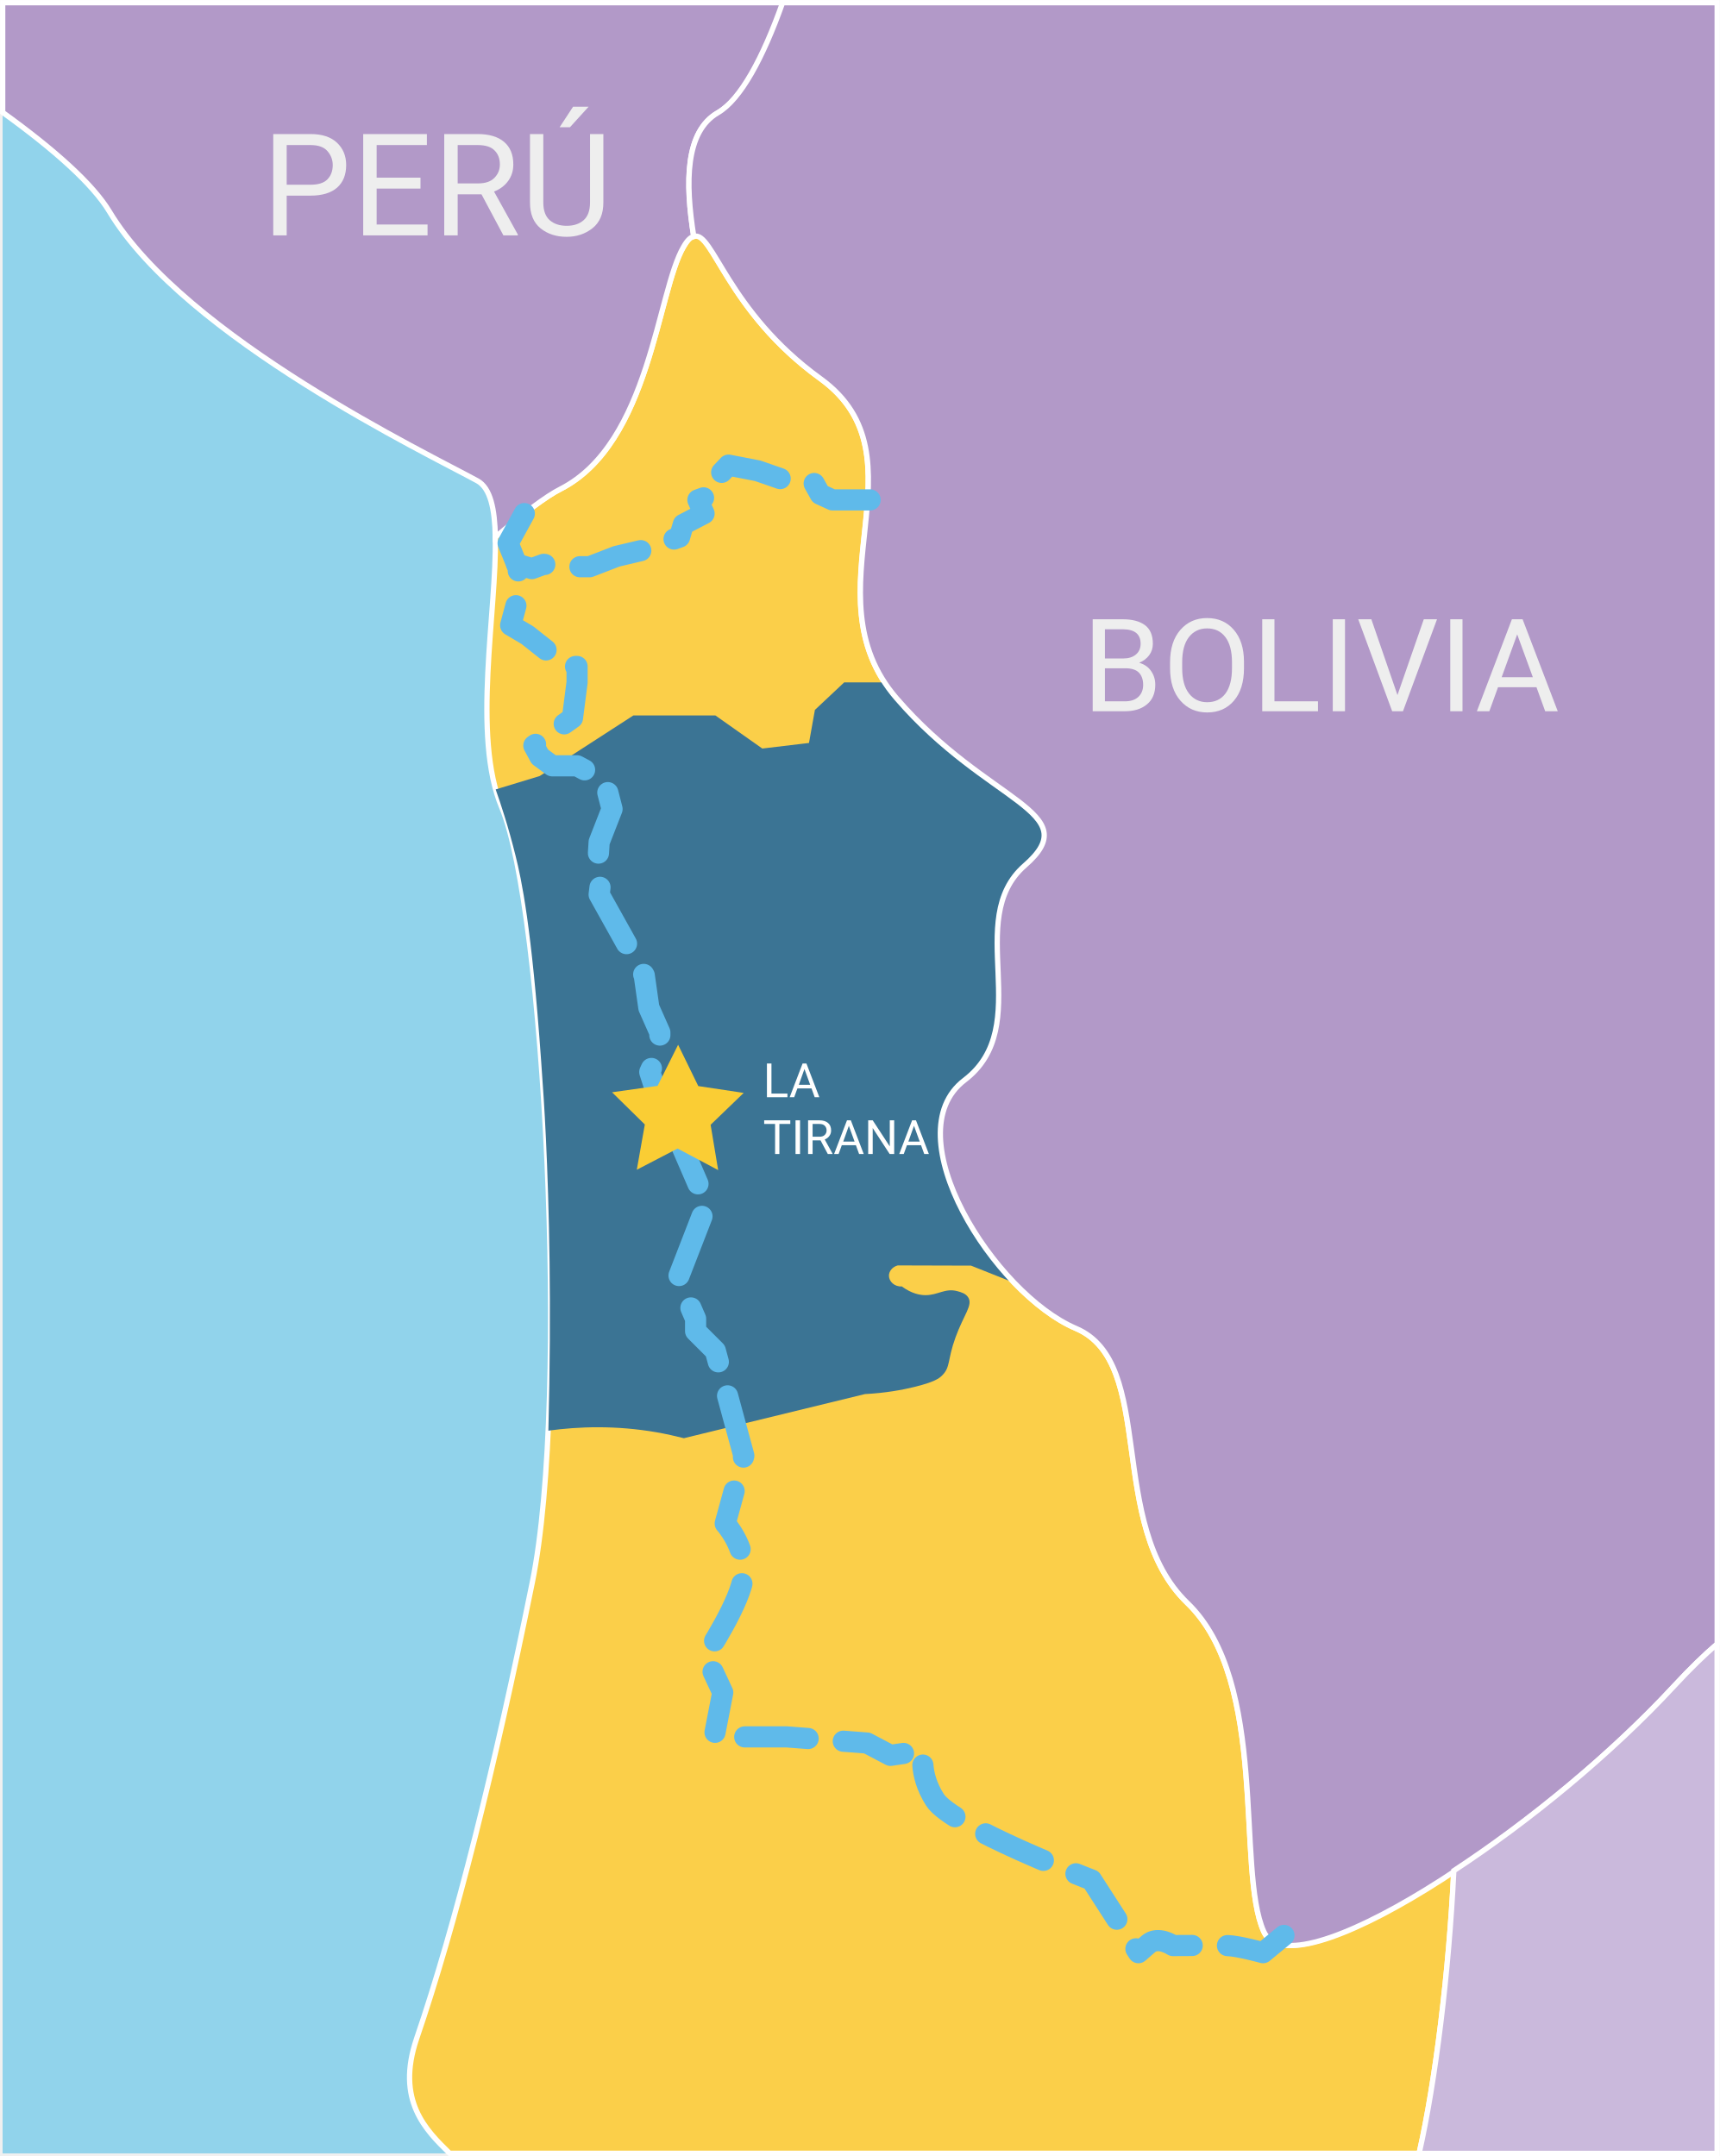
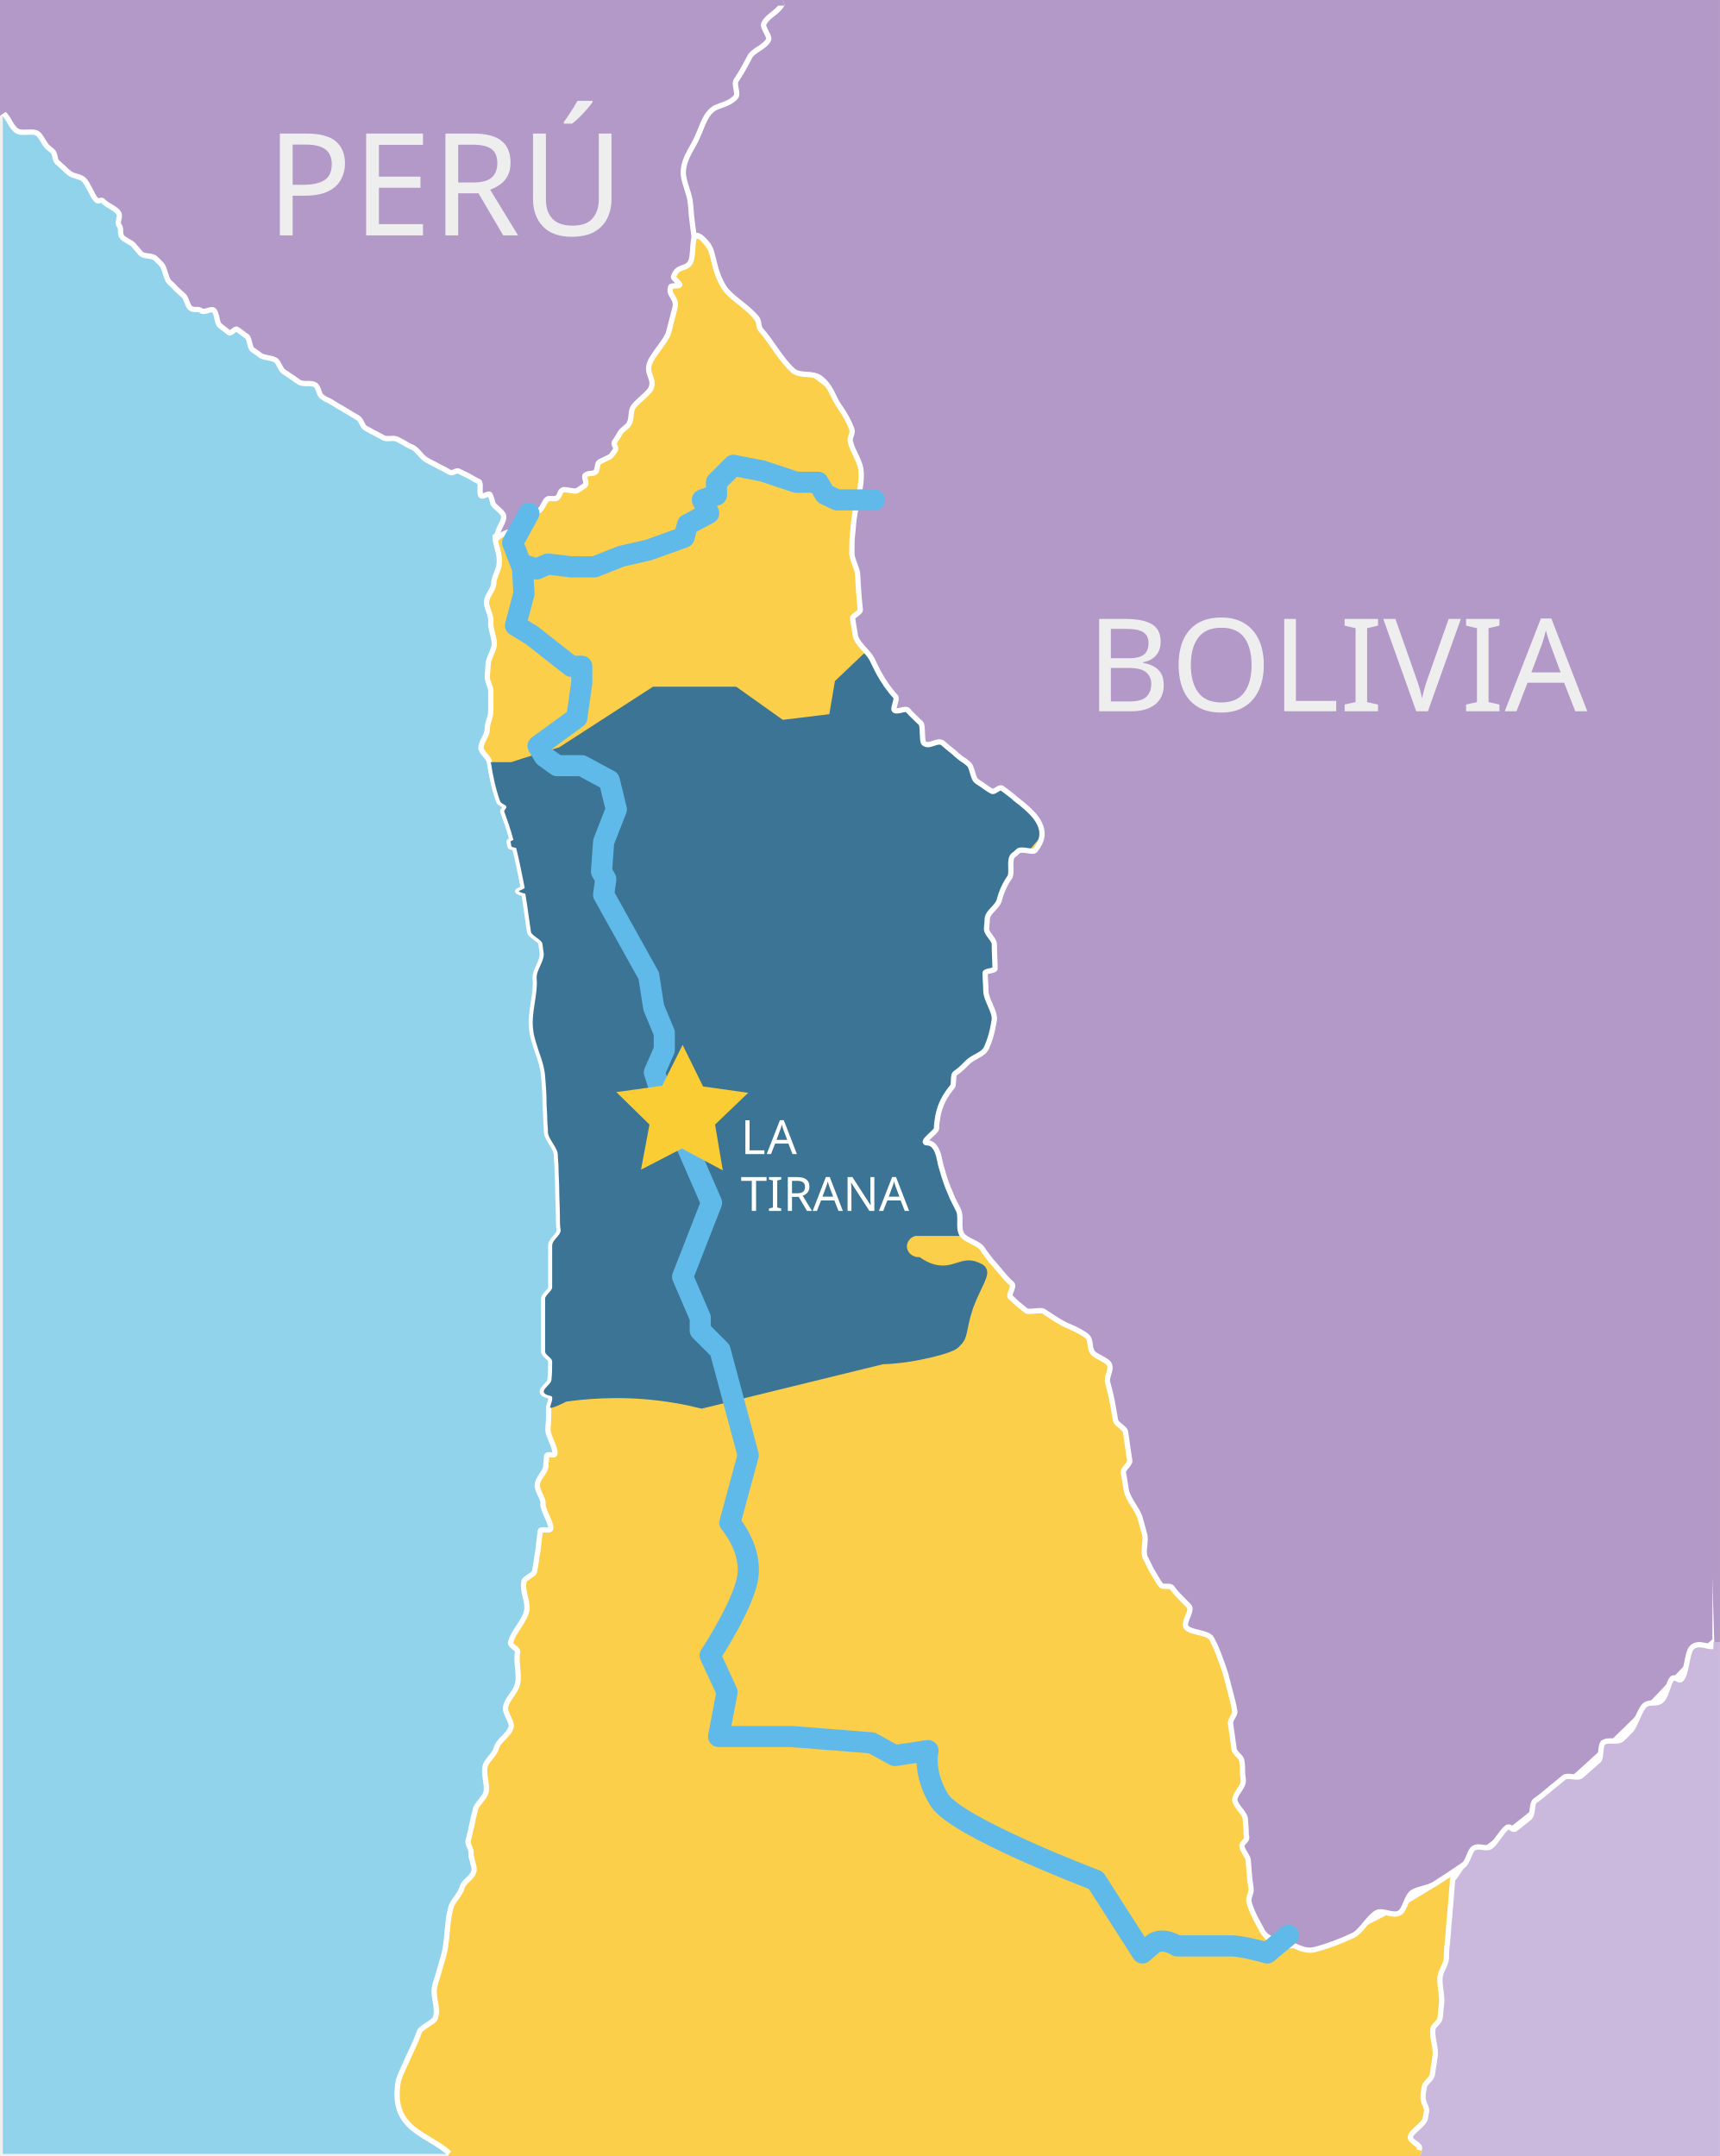
- <svg xmlns="http://www.w3.org/2000/svg" viewBox="0 0 243.89 305.83">
-   <defs>
-     <style>.cls-1{font-size:18.34px;}.cls-1,.cls-2{fill:#eee;}.cls-1,.cls-2,.cls-3{font-family:Roboto-Regular, Roboto;}.cls-4{fill:#3b7494;}.cls-5{fill:#facd34;}.cls-6{fill:#cab9dc;}.cls-6,.cls-7,.cls-8{stroke:#fff;stroke-miterlimit:10;stroke-width:.75px;}.cls-2{font-size:20.22px;}.cls-9{fill:none;stroke:#5fbaea;stroke-dasharray:0 0 0 0 0 0 9 5 9 5 9 5;stroke-linecap:round;stroke-linejoin:round;stroke-width:3px;}.cls-7{fill:#b299c8;}.cls-10{letter-spacing:0em;}.cls-8{fill:#fbcf49;}.cls-3{fill:#fffffe;font-size:6.72px;}.cls-11{fill:#91d3eb;}</style>
-   </defs>
-   <g id="Capa_2">
-     <rect class="cls-11" x=".37" y=".38" width="243.14" height="305.08" />
-     <path class="cls-8" d="M63.79,305.45H201.26c2.34-10.33,4.23-25.83,4.92-40.1-13.24,8.77-24.78,13.53-26.97,8.63-3.94-8.78,.81-35.38-10.83-46.6-11.63-11.23-4.27-34.07-15.83-38.96-11.55-4.93-25.89-27.49-15.78-35.21,10.11-7.71-.28-22.74,8.54-30.44,8.84-7.69-5.23-8.73-18.17-23.72-12.97-15,4.64-34.18-10.81-45.35-15.46-11.18-15.64-25.09-19.39-18.71-3.75,6.34-4.74,27.85-17.42,34.35-2.08,1.04-5.36,3.55-9.28,6.84,.25,10.43-3.37,28.18,.94,38.41,5.93,14.15,9.71,83.28,4.31,109.88-5.4,26.61-10.85,48.44-16.39,64.66-3.02,8.85,1.34,13.06,4.67,16.32Z" />
-     <path class="cls-4" d="M70.3,111.98c2.08-.63,4.16-1.27,6.24-1.9l13.28-8.59h11.64l6.65,4.69,6.62-.79,.84-4.69,4.15-3.9h5.72c2.38,3.25,4.73,5.62,6.57,7.28,2.1,1.89,4.67,3.83,9.71,7.63,3.64,2.74,6.83,5.09,6.39,7.11-.09,.4-.45,1.39-1.17,2.33-.49,.65-.84,.87-1.63,1.65,0,0-.97,.97-1.93,2.23-1.23,1.62-1.58,3.54-1.77,5.13-.98,8.15,1.02,16.9-2.31,20.39-.32,.33-1.06,1.12-2.53,2.69-1.35,1.43-2.03,2.17-2.49,3.07-.12,.23-.65,1.29-.85,3.03-.52,4.47,1.49,9.55,1.49,9.56,2.4,6.08,6.36,10.57,8.87,13.05-2.03-.81-4.05-1.62-6.08-2.42l-10.39-.03c-.74,.19-1.25,.81-1.25,1.46,0,.82,.8,1.59,1.82,1.52,1.41,1.03,2.56,1.23,3.34,1.24,1.81,.01,2.8-1.05,4.57-.56,.51,.14,1.15,.32,1.5,.86,.72,1.11-.61,2.44-1.79,5.69-1.19,3.28-.67,4.21-1.94,5.44-.38,.37-1.06,.9-3.94,1.6-1.68,.41-4.05,.85-6.96,1-8.56,2.09-17.12,4.17-25.68,6.26-1.21-.31-2.48-.59-3.82-.83-5.84-1.02-11.11-.83-15.4-.24,.47-18.03,.1-31.97-.35-41.51-.21-4.37-.39-6.96-.67-10.85-1.37-19.35-2.81-25.88-3.63-29.18-1.04-4.2-2.15-7.51-2.81-9.38Z" />
-     <path class="cls-7" d="M.38,.38V15.94c7.41,5.35,12.8,10.18,15.15,14.09,10.76,17.88,45.44,34.47,52.18,38.18,1.86,1.03,2.46,4.03,2.54,7.98,3.92-3.29,7.2-5.8,9.28-6.84,12.68-6.5,13.68-28,17.42-34.35,.54-.94,.98-1.34,1.43-1.46-1.23-7.68-1.21-14.88,3.42-17.55,3.62-2.12,6.9-7.91,9.67-15.61H.38Z" />
-     <path class="cls-7" d="M243.52,.38H110.99c-2.8,7.88-5.96,13.72-9.18,15.61-4.63,2.68-4.65,9.87-3.42,17.55,2.68-.9,4.7,10.57,17.96,20.17,15.45,11.17-2.16,30.35,10.81,45.35,12.94,15,27,16.03,18.17,23.72-8.81,7.7,1.58,22.73-8.54,30.44-10.11,7.71,4.23,30.27,15.78,35.21,11.56,4.89,4.19,27.73,15.83,38.96,11.64,11.22,6.88,37.82,10.83,46.6,3.94,8.78,38.11-13.11,58.24-34.87,2.27-2.45,4.27-4.39,6.06-5.92V.38Z" />
-     <path class="cls-6" d="M243.52,305.45v-72.25c-1.79,1.53-3.79,3.47-6.06,5.92-8.96,9.69-20.64,19.26-31.28,26.24-.69,14.26-2.58,29.77-4.92,40.1h42.26Z" />
+ <svg xmlns="http://www.w3.org/2000/svg" version="1.1" id="Capa_1" x="0px" y="0px" viewBox="0 0 243.9 305.8" style="enable-background:new 0 0 243.9 305.8;" xml:space="preserve">
+   <style type="text/css">
+ 	.st0{fill:#91D3EB;}
+ 	.st1{fill:#FBCF49;stroke:#FFFFFF;stroke-width:0.75;stroke-miterlimit:10;}
+ 	.st2{fill:#B299C8;stroke:#FFFFFF;stroke-width:0.75;stroke-miterlimit:10;}
+ 	.st3{fill:#3B7494;}
+ 	.st4{fill:#CAB9DC;stroke:#FFFFFF;stroke-width:0.75;stroke-miterlimit:10;}
+ 	.st5{fill:none;stroke:#5FBAEA;stroke-width:3;stroke-linecap:round;stroke-linejoin:round;}
+ 	.st6{fill:#EEEEEE;}
+ 	.st7{font-family:'Roboto-Black';}
+ 	.st8{font-size:20.22px;}
+ 	.st9{font-size:18.34px;}
+ 	.st10{fill:#FACD34;}
+ 	.st11{fill:#FFFFFE;}
+ 	.st12{font-size:6.72px;}
+ 	.st13{fill:#B299C8;}
+ 	.st14{fill:#CAB9DC;}
+ 	.st15{fill:#FBCF49;}
+ </style>
+   <rect x="0.4" y="0.4" class="st0" width="243.1" height="305.1" />
+   <path class="st1" d="M63.8,305.5h137.5c2.3-10.3,4.2-25.8,4.9-40.1c-13.2,8.8-24.8,13.5-27,8.6c-3.9-8.8,0.8-35.4-10.8-46.6  c-11.6-11.2-4.3-34.1-15.8-39c-11.6-4.9-25.9-27.5-15.8-35.2c10.1-7.7-0.3-22.7,8.5-30.4c8.8-7.7-5.2-8.7-18.2-23.7  c-13-15,4.6-34.2-10.8-45.3C100.9,42.5,100.7,28.6,96.9,35c-3.8,6.3-4.7,27.8-17.4,34.3c-2.1,1-5.4,3.6-9.3,6.8  c0,1.1,0.7,2.4,0.6,3.7c0,1-0.8,2-0.8,3.1c-0.1,0.8-0.9,1.5-1,2.4c-0.1,0.9,0.7,1.9,0.6,2.9c-0.1,1,0.5,2.1,0.5,3.2  c-0.1,1-0.9,2-0.9,3c0,0.6-0.1,1.1-0.1,1.7c0,0.5,0.5,1.4,0.5,1.9c0,0.3,0,0.7,0,1c0,0.4,0,0.9,0,1.3c0,0.2,0,0.3,0,0.5  c0,1-0.5,1.6-0.5,2.6c0,0.9-0.9,1.8-0.9,2.7c0.1,0.7,1.1,1.3,1.2,2c0.3,2,0.7,3.8,1.3,5.5c0.1,0.4,0.8,0.5,0.9,0.8  c0.1,0.2-0.4,0.6-0.3,0.7c0.4,1.1,0.9,2.5,1.3,4c0,0.1-0.5,0.2-0.4,0.3c0,0.1,0.1,0.4,0.1,0.6c0,0.2,0.6,0.2,0.7,0.3  c0.4,1.6,0.8,3.5,1.2,5.6c0,0.2-0.8,0.4-0.8,0.5c0,0.2,0.9,0.3,0.9,0.4c0.3,1.7,0.5,3.5,0.8,5.4c0.1,0.5,1.5,1.1,1.6,1.6  c0.1,0.5,0.1,0.9,0.2,1.4c0.1,1.2-1.1,2.4-1,3.6c0.2,2.3-0.8,4.8-0.5,7.2c0.1,1.1,0.5,2.1,0.8,3.1c0.4,1.1,0.8,2.3,0.9,3.5  c0.1,1.2,0.2,2.5,0.2,3.7c0,0.8,0.1,1.5,0.1,2.3c0,0.7,0.1,1.3,0.1,2c0,0.9,1.4,2.2,1.4,3.2c0,0.6,0.1,1.2,0.1,1.8  c0,1,0.1,2.1,0.1,3.1c0,1.3,0.1,2.6,0.1,4c0,0.6,0,1.2,0.1,1.8c0,0.8-1.2,1.3-1.2,2.2c0,0.4,0,0.8,0,1.1c0,0.8,0,1.5,0,2.2  c0,0.9,0,1.7,0,2.6c0,0.5-1,1.1-1,1.6c0,0.8,0,1.6,0,2.4c0,0.9,0,1.8,0,2.7c0,0.8,0,1.6,0,2.4c0,0.5,1,0.9,1,1.4  c0,0.9,0,1.7-0.1,2.6c0,0.8-2.4,1.8-0.1,2.3c0.5,0.1,0,1.1-0.1,1.6c0,0.4,0,0.9,0,1.3c0,0.7-0.1,1.4-0.1,2c0,0.6,1.1,2.6,1,3.2  c0,0.6-1.2-0.1-1.2,0.5c0,0.5-0.1,0.9-0.1,1.4c-0.1,0.9-1.2,1.7-1.2,2.6c-0.1,0.9,0.9,1.9,0.8,2.7c-0.1,0.8,1.2,2.7,1.1,3.5  c-0.1,0.5-1.5-0.1-1.5,0.4c-0.1,0.9-0.2,1.8-0.3,2.6c-0.2,1.1-0.3,2.1-0.5,3.1c-0.1,0.5-1.4,0.9-1.5,1.4c-0.3,1.4,0.6,2.8,0.4,4.1  c-0.3,1.6-2,3.1-2.3,4.6c-0.1,0.4,1.1,0.9,1,1.3c-0.3,1.3,0.3,3.2,0,4.5c-0.3,1.3-1.4,2-1.7,3.3c-0.2,0.8,0.9,2,0.8,2.8  c-0.3,1.2-1.8,1.9-2.1,3c-0.2,0.9-1.4,1.8-1.6,2.6c-0.3,1.3,0.4,2.6,0.1,3.8c-0.2,0.7-1.4,1.7-1.5,2.4c-0.4,1.5-0.6,2.9-1,4.3  c-0.2,0.6,0.5,1.2,0.4,1.9c-0.1,0.5,0.6,2,0.4,2.5c-0.3,1.1-1.4,1.3-1.7,2.4c-0.3,1-1.4,1.9-1.6,2.9c-0.6,2.3-0.4,4.6-1,6.7  c-0.4,1.4-0.8,2.8-1.2,4.1c-0.5,1.7,0.6,3.2,0,4.8c-0.2,0.5-2,1.3-2.2,1.8c-0.1,0.3-0.2,0.5-0.3,0.8c-0.4,1.1-2.5,5.3-2.7,6.2  C55.2,302.2,60.8,302.6,63.8,305.5L63.8,305.5z" />
+   <path class="st2" d="M0.4,0.4v15.6c0.8,0.6,1.1,1.9,1.9,2.5c0.8,0.6,2.4-0.1,3.1,0.5c0.5,0.4,0.9,1.5,1.4,1.9  c0.2,0.2,0.4,0.3,0.6,0.5c0.5,0.4,0.3,1.2,0.7,1.6c0.3,0.2,0.5,0.5,0.8,0.7c0.3,0.3,0.6,0.6,1,0.9c0.5,0.4,1.5,0.4,2,0.9  c0.6,0.6,1.2,2.3,1.7,2.8c0.4,0.5,0.7-0.2,1.1,0.3c0.4,0.5,1.8,1,2.1,1.6c0.4,0.6-0.3,1.2,0.1,1.8c0.4,0.5,0,1.1,0.4,1.6  c0.3,0.4,1.3,0.8,1.6,1.1c0.3,0.4,0.7,0.8,1,1.2c0.5,0.6,1.6,0.2,2.2,0.8c0.3,0.3,0.5,0.5,0.8,0.8c0.5,0.5,0.6,2.1,1.2,2.6  c0.3,0.3,0.6,0.5,0.8,0.8c0.4,0.4,0.8,0.7,1.2,1.1c0.3,0.3,0.5,1.4,0.9,1.7c0.5,0.4,1.1,0,1.6,0.4c0.3,0.3,1.4-0.4,1.7-0.1  c0.5,0.4,0.4,1.8,0.9,2.2c0.4,0.3,0.9,0.7,1.3,1c0.2,0.2,0.9-0.7,1.1-0.5c0.5,0.3,0.9,0.7,1.4,1c0.4,0.3,0.4,1.6,0.8,1.9  c0.4,0.3,0.8,0.5,1.1,0.8c0.6,0.4,1.6,0.3,2.2,0.7c0.5,0.4,0.6,1.2,1.1,1.6c0.5,0.3,1,0.7,1.5,1c0.2,0.2,0.5,0.3,0.7,0.5  c0.6,0.4,1.7,0,2.3,0.4c0.5,0.3,0.5,1.4,1,1.7c0.3,0.2,0.6,0.4,0.9,0.5c0.6,0.3,1.1,0.7,1.7,1c0.3,0.2,0.7,0.4,1,0.6  c0.5,0.3,1,0.6,1.5,0.9c0.4,0.2,0.6,1.2,1,1.4c0.3,0.2,0.6,0.3,0.9,0.5c0.6,0.3,1.1,0.6,1.7,0.9c0.6,0.3,1.3-0.1,1.9,0.2  c0.3,0.1,0.5,0.3,0.8,0.4c0.5,0.3,1,0.6,1.5,0.8c0.7,0.4,1.3,1.5,2,1.8c0.5,0.3,1,0.5,1.5,0.8c0.6,0.3,1.2,0.6,1.7,0.9  c0.4,0.2,0.8-0.3,1.2-0.2c0.2,0.1,0.4,0.2,0.6,0.3c0.7,0.3,1.2,0.6,1.7,0.9c0.2,0.1,0.4,0.2,0.6,0.3c0.4,0.2,0,1.6,0.3,2  c0.2,0.3,1.2-0.5,1.3-0.1c0.2,0.4,0.3,0.8,0.4,1.2c0.1,0.4,1.4,1.2,1.5,1.7c0.2,1-1,1.9-0.9,3.2c1.1-0.9,2-0.8,3-1.5  c0.4-0.3,0.9-1.6,1.3-1.9c0.4-0.3,1.3-0.2,1.7-0.5c0.5-0.4,0.7-1.3,1.1-1.6c0.2-0.2,1.1,0,1.3-0.1c0.6-0.4,0.4-1,0.9-1.2  c0.3-0.2,1.7,0.3,2,0.1c0.2-0.1,0.3-0.2,0.5-0.3c0.2-0.2,0.5-0.3,0.7-0.5c0.3-0.3-0.3-1.2,0-1.4c0.5-0.4,1.1-0.1,1.5-0.5  c0.2-0.2,0.2-1.1,0.4-1.3c0.2-0.2,1.5-0.7,1.7-0.9c0.2-0.2,0.4-0.5,0.6-0.8c0.4-0.5-0.4-0.8,0-1.3c0.3-0.4,0.5-0.8,0.8-1.3  c0.3-0.4,1-0.8,1.2-1.2c0.4-0.7,0.2-1.5,0.5-2.2c0.3-0.7,2.3-2.1,2.6-2.8c0.6-1.4-0.7-2-0.2-3.5c0.3-1.1,2.4-3.3,2.7-4.4  c0.3-1.2,0.6-2.3,0.9-3.5c0.4-1.5-1-1.7-0.6-3c0.1-0.3,1.2,0,1.3-0.3c0-0.2-0.9-0.9-0.9-1.1c0.5-1.7,1.8-1,2.4-2.1  c0.5-0.9,0.2-3.5,0.7-3.6c-1.2-7.7-1.2-14.9,3.4-17.5c3.6-2.1,6.9-7.9,9.7-15.6C111.5,0.4,0.4,0.4,0.4,0.4z" />
+   <path class="st3" d="M144.5,107.6c-5-3.8-7.6-5.7-9.7-7.6c-1.8-1.7-4.2-4-6.6-7.3h-5.7l-4.1,3.9l-0.8,4.7l-6.6,0.8l-6.6-4.7H92.6  L79.3,106c-2.1,0.6-4.7,1.4-6.8,2.1l0,0l-2.9,0c0.3,2,0.7,3.8,1.3,5.5c0.1,0.4,0.8,0.5,0.9,0.8c0.1,0.2-0.4,0.6-0.3,0.7  c0.4,1.1,0.9,2.5,1.3,4c0,0.1-0.5,0.2-0.4,0.3c0,0.1,0.1,0.4,0.1,0.6c0,0.2,0.6,0.2,0.7,0.3c0.4,1.6,0.8,3.5,1.2,5.6  c0,0.2-0.8,0.4-0.8,0.5c0,0.2,0.9,0.3,0.9,0.4c0.3,1.7,0.5,3.5,0.8,5.4c0.1,0.5,1.5,1.1,1.6,1.6c0.1,0.5,0.1,0.9,0.2,1.4  c0.1,1.2-1.1,2.4-1,3.6c0.2,2.3-0.8,4.8-0.5,7.2c0.1,1.1,0.5,2.1,0.8,3.1c0.4,1.1,0.8,2.3,0.9,3.5c0.1,1.2,0.2,2.5,0.2,3.7  c0,0.8,0.1,1.5,0.1,2.3c0,0.7,0.1,1.3,0.1,2c0,0.9,1.4,2.2,1.4,3.2c0,0.6,0.1,1.2,0.1,1.8c0,1,0.1,2.1,0.1,3.1c0,1.3,0.1,2.6,0.1,4  c0,0.6,0,1.2,0.1,1.8c0,0.8-1.2,1.3-1.2,2.2c0,0.4,0,0.8,0,1.1c0,0.8,0,1.5,0,2.2c0,0.9,0,1.7,0,2.6c0,0.5-1,1.1-1,1.6  c0,0.8,0,1.6,0,2.4c0,0.9,0,1.8,0,2.7c0,0.8,0,1.6,0,2.4c0,0.5,1,0.9,1,1.4c0,0.9,0,1.7-0.1,2.6c0,0.8-2.4,1.8-0.1,2.3  c0.5,0.1,0,1.1-0.1,1.6c0,0.4,2.3-0.8,2.3-0.8l0,0c4.3-0.6,9.6-0.8,15.4,0.2c1.3,0.2,2.6,0.5,3.8,0.8c8.6-2.1,17.1-4.2,25.7-6.3  c2.9-0.1,5.3-0.6,7-1c2.9-0.7,3.6-1.2,3.9-1.6c1.3-1.2,0.8-2.2,1.9-5.4c1.2-3.2,2.5-4.6,1.8-5.7c-0.3-0.5-1-0.7-1.5-0.9  c-1.8-0.5-2.8,0.6-4.6,0.6c-0.8,0-1.9-0.2-3.3-1.2c-1,0.1-1.8-0.7-1.8-1.5c0-0.7,0.5-1.3,1.2-1.5l10.4,0c2,0.8,4,1.6,6.1,2.4  c-2.5-2.5-6.5-7-8.9-13.1c0,0-2-5.1-1.5-9.6c0.2-1.7,0.7-2.8,0.9-3c0.5-0.9,1.1-1.6,2.5-3.1c1.5-1.6,2.2-2.4,2.5-2.7  c3.3-3.5,1.3-12.2,2.3-20.4c0.2-1.6,0.5-3.5,1.8-5.1c1-1.3,1.9-2.2,1.9-2.2c0.8-0.8,1.1-1,1.6-1.7c0.7-0.9,1.1-1.9,1.2-2.3  C151.3,112.7,148.1,110.3,144.5,107.6z" />
+   <path class="st2" d="M243.5,0.4H111c-0.5,1.3-2.2,1.8-2.7,3c-0.2,0.5,0.9,1.8,0.7,2.2c-0.5,1.1-2.2,1.5-2.7,2.5  c-0.6,1.2-1.3,2.4-1.9,3.3c-0.4,0.6,0.4,1.9-0.1,2.4c-0.8,0.9-2.1,1.1-2.9,1.5c-1.4,0.8-1.8,2.6-2.5,4.1c-0.6,1.5-1.9,2.9-2,4.9  c-0.1,1.3,0.9,3.1,1,4.5c0.1,0.7,0.1,1.5,0.2,2.2c0.1,0.8,0.2,1.6,0.3,2.4c0.6-0.2,1.2,0.3,2,1.3c0.9,1.2,0.7,3.6,2.3,6.1  c0.9,1.4,3.3,2.7,4.6,4.3c0.4,0.5,0.2,1.2,0.6,1.7c1.4,1.5,2.8,4.2,4.6,5.8c1,0.8,2.7,0.2,3.8,1c1.6,1.2,1.8,2.7,2.7,4  c0.8,1.1,1.4,2.2,1.8,3.3c0.2,0.6-0.4,1.2-0.2,1.8c0.3,1.3,1.4,2.7,1.5,4.1c0.2,2.3-0.7,4.4-1,6.9c-0.1,0.7-0.1,1.3-0.2,2  c-0.1,0.9-0.1,1.8-0.1,2.8c0,0.8,0.7,2,0.8,2.8c0.1,1.7,0.2,3.5,0.4,5.2c0,0.4-1.2,0.9-1.1,1.2c0.1,0.8,0.3,1.7,0.4,2.5  c0.3,1.2,1.9,2.3,2.4,3.4c0.4,0.8,0.8,1.7,1.3,2.5c0.2,0.4,0.5,0.7,0.7,1.1c0.4,0.5,0.8,1.1,1.3,1.6c0.3,0.3-0.4,1.6-0.2,1.9  c0.3,0.4,1.6-0.3,1.9,0c0.6,0.7,1.3,1.3,1.9,1.9c0.3,0.3,0.1,2.5,0.4,2.8c0.8,0.7,1.9-0.6,2.7,0c0.2,0.2,0.5,0.4,0.7,0.6  c0.5,0.4,0.9,0.7,1.3,1.1c0.4,0.3,0.7,0.6,1.1,0.8c0.2,0.2,0.4,0.3,0.6,0.5c0.4,0.3,0.6,2,1,2.3c0.2,0.2,0.4,0.3,0.7,0.5  c0.3,0.2,0.7,0.5,1,0.7c0.2,0.1,0.3,0.2,0.5,0.3c0.4,0.3,1.1-0.7,1.5-0.4c0.3,0.2,0.5,0.4,0.8,0.6c0.4,0.3,0.8,0.6,1.1,0.9  c1.7,1.3,2.9,2.4,3.4,3.5c0.6,1.2,0.5,2.4-0.6,3.8c-0.3,0.4-1.9-0.3-2.4,0.1c-0.2,0.2-0.4,0.4-0.7,0.6c-0.7,0.6-0.1,2.4-0.5,3.1  c-0.7,1-1.2,2.1-1.5,3.3c-0.3,1-1.6,1.6-1.7,2.6c0,0.5-0.1,1-0.1,1.5c0,0.6,1.1,1.5,1.1,2.1c0,1.1,0.1,2.3,0.1,3.5  c0,0.3-1.4,0.3-1.4,0.6c0,0.8,0.1,1.7,0.1,2.5c0,1.3,1.3,2.9,1.2,4.1c0,0.2-0.1,0.4-0.1,0.6c-0.2,1.2-0.5,2.3-1,3.4  c-0.5,1.1-1.9,1.2-2.8,2.2c-0.5,0.5-1,1-1.6,1.4c-0.5,0.3-0.1,1.6-0.5,2c-1,1.2-1.7,2.5-2,4.1c-0.1,0.6-0.2,1.2-0.2,1.8  c0,0.4-2.4,2-1.3,2c1,0,1.5,1.2,1.7,2.2c0.1,0.5,0.2,1,0.4,1.6c0.3,1.1,0.7,2.3,1.2,3.4c0.3,0.8,0.7,1.5,1.1,2.3  c0.5,1-0.1,2.5,0.5,3.5c0.5,0.8,2.3,1.2,2.8,1.9c0.2,0.2,0.3,0.5,0.5,0.7c0.4,0.5,0.7,1,1.1,1.4c0.4,0.5,0.8,0.9,1.1,1.3  c0.5,0.6,1,1.2,1.6,1.7c0.4,0.4-0.6,1.6-0.2,1.9c0.4,0.3,0.7,0.7,1.1,1c0.4,0.3,0.7,0.6,1.1,0.9c0.4,0.3,2.1-0.2,2.5,0.1  c0.9,0.6,1.8,1.2,2.7,1.7c0.4,0.2,0.8,0.4,1.3,0.6c0.7,0.3,1.4,0.7,2,1.1c0.9,0.7,0.3,1.6,1,2.5c0.4,0.5,2,1,2.3,1.6  c0.4,0.9-0.5,1.7-0.2,2.7c0.3,1.1,0.6,2.3,0.8,3.6c0.1,0.6,0.2,1.2,0.3,1.7c0.1,0.5,1.4,1.1,1.4,1.6c0.2,1.1,0.3,2.2,0.5,3.4  c0,0.2,0.1,0.4,0.1,0.7c0.1,0.4-1,1.2-0.9,1.6c0.1,0.8,0.3,1.7,0.4,2.5c0.3,1.5,1.6,2.7,2,4.1c0.2,0.7,0.4,1.5,0.6,2.2  c0.3,0.9-0.3,2.4,0.1,3.3c0.1,0.2,0.2,0.4,0.3,0.6c0.3,0.6,0.5,1.1,0.9,1.7c0.3,0.5,0.6,1.1,1,1.6c0.2,0.4,1.4,0,1.6,0.4  c0.5,0.7,1.1,1.3,1.7,1.9c0.2,0.2,0.5,0.5,0.7,0.7c0.6,0.6-0.9,2.3-0.4,3c0.6,0.8,3.1,0.7,3.6,1.6c0.5,0.9,0.9,1.9,1.3,3  c0.3,0.9,0.7,1.8,0.9,2.8c0.3,1.1,0.6,2.3,0.9,3.5c0.1,0.3,0.1,0.7,0.2,1c0.1,0.5-0.7,1.2-0.6,1.8c0.1,0.5,0.1,0.9,0.2,1.4  c0.1,0.7,0.2,1.5,0.3,2.2c0.1,0.6,1.1,1.1,1.1,1.7c0.1,0.6,0.1,1.1,0.1,1.7c0,0.3,0.1,0.7,0.1,1c0.1,0.9-1.2,1.9-1.2,2.8  c0.1,0.9,1.4,1.8,1.5,2.7c0,0.5,0.1,1.1,0.1,1.6c0,0.4,0,0.7,0.1,1c0,0.5-0.7,0.8-0.7,1.2c0,0.6,0.8,1.4,0.9,2  c0.1,1.4,0.2,2.8,0.4,4c0.1,0.8-0.4,1.2-0.3,1.9c0.3,1.3,1.2,2.9,1.7,3.8c0.2,0.5,0.6,1,1.1,1.3c0.6,0.4,1.3,0.6,2.2,0.7  c1.2,0.1,2.7,1.5,4.4,1c1.6-0.4,3.5-1.1,5.4-2c1.1-0.5,2.2-2.6,3.3-3.2c0.9-0.5,2.3,0.6,3.3,0c0.7-0.4,1-2.4,1.8-2.9  c0.8-0.5,2.1-0.6,3-1.1c11.3-7.1,24-18.1,33.8-28.7c2.3-2.4,4.3-4.4,6.1-5.9L243.5,0.4L243.5,0.4z" />
+   <path class="st4" d="M243.5,305.5v-72.2c-0.9,0.8-2.5-0.7-3.6,0.4c-0.7,0.7-0.7,3.7-1.5,4.5c-0.3,0.3-0.9-0.5-1.3-0.1  c-0.5,0.6-0.8,2.4-1.4,3c-0.7,0.8-1.7,0.1-2.5,0.8c-0.8,0.8-1.3,3-2.1,3.7c-0.3,0.3-0.7,0.7-1,1c-0.7,0.7-2.1,0-2.8,0.6  c-0.4,0.4-0.2,2.2-0.6,2.5c-0.8,0.7-1.7,1.5-2.5,2.2c-0.5,0.4-2-0.2-2.4,0.2c-0.7,0.6-1.5,1.2-2.3,1.9c-0.6,0.5-1.2,1-1.8,1.4  c-0.6,0.5-0.2,2-0.9,2.5c-0.6,0.5-1.3,1-1.9,1.5c-0.5,0.3-0.7-0.5-1.2-0.2c-0.7,0.5-1.6,2.2-2.3,2.7c-0.7,0.5-1.7-0.3-2.5,0.3  c-0.5,0.4-0.8,2-1.4,2.4c-0.5,0.3-1,1.6-1.5,1.9c-0.1,1.5-0.2,2.2-0.3,3.7c-0.1,0.8-0.1,1.6-0.2,2.3c-0.1,0.8-0.1,1.7-0.2,2.5  c-0.1,0.9-0.2,1.8-0.2,2.8c-0.1,1-0.8,1.7-0.9,2.7c-0.1,1.2,0.4,2.7,0.2,3.9c-0.1,0.6-0.1,1.3-0.2,1.9c-0.1,0.5-0.9,1-1,1.4  c-0.2,1.4,0.5,2.7,0.3,4c-0.1,0.4-0.1,0.9-0.2,1.3c-0.1,0.5-0.1,0.9-0.2,1.3c-0.1,0.6-1,1.1-1.1,1.6c-0.1,0.5-0.2,1-0.2,1.5  c-0.1,0.7,0.6,1.5,0.5,2.1c-0.1,0.3-0.1,0.6-0.2,1c-0.2,0.9-2,1.8-2.1,2.6c-0.1,0.6,1.4,1.1,1.3,1.6c-0.1,0.3-0.1,0.5-0.2,0.8  L243.5,305.5L243.5,305.5z" />
+   <g id="Capa_4">
+     <path class="st5" d="M182.7,274.5l-3,2.5c0,0-3.5-1-5.1-1s-7.7,0-7.7,0s-2.1-1.4-3.5-0.2l-1.4,1.2l-6.6-10.3   c0,0-19.8-7.5-22.2-11.4s-1.6-7-1.6-7l-4.7,0.7l-3.3-1.8l-11.4-0.9h-10.3l1.2-6.3l-2.4-5.2c0,0,5.1-7.7,5.4-11.6s-2.6-7.2-2.6-7.2   l2.6-9.6l-4-14.9l-2.8-2.8v-1.8l-2.5-5.8l4.1-10.5l-5.1-11.7" />
+     <polyline class="st5" points="75,72.8 72.7,77 74.1,80.6 74.3,84.2 73.1,88.7 75.4,90.1 81,94.5 82.5,94.5 82.5,96.8 81.8,101.8    76.3,105.8 77.2,107.3 79,108.6 82.5,108.6 86.4,110.7 87.4,114.8 85.6,119.4 85.3,123.6 85.9,124.7 85.6,126.9 92,138.4    92.7,142.9 94.2,146.5 94.2,148.9 92.8,152.1 94.2,156.5  " />
+     <polyline class="st5" points="124,70.9 118.7,70.9 117,70.1 116,68.4 112.9,68.4 108.1,66.8 104,66 101.6,68.4 101.6,70.2    99.6,70.9 100.5,72.8 97.5,74.4 97,76.2 92,78 88.1,78.9 84.3,80.4 81,80.4 77.7,80 76.1,80.7 73.9,80  " />
  </g>
-   <g id="Capa_6">
-     <g id="Capa_4">
-       <path class="cls-9" d="M182.09,274.54l-2.97,2.45s-3.5-.97-5.07-1.01-7.7,0-7.7,0c0,0-2.1-1.44-3.5-.21l-1.4,1.22-6.65-10.32s-19.76-7.52-22.21-11.37-1.58-7-1.58-7l-4.72,.7-3.32-1.75-11.37-.87h-10.32l1.22-6.3-2.45-5.25s5.11-7.7,5.44-11.55-2.64-7.17-2.64-7.17l2.64-9.62-4.04-14.87-2.8-2.8v-1.75l-2.49-5.77,4.07-10.5-5.07-11.72" />
-       <polyline class="cls-9" points="74.36 72.85 72.06 77.05 73.49 80.58 73.62 84.23 72.42 88.69 74.8 90.1 80.41 94.54 81.84 94.54 81.84 96.79 81.19 101.84 75.71 105.76 76.56 107.33 78.32 108.63 81.84 108.63 85.76 110.73 86.8 114.76 84.97 119.45 84.71 123.63 85.24 124.67 84.97 126.89 91.37 138.37 92.02 142.94 93.58 146.46 93.58 148.94 92.15 152.07 93.58 156.51" />
-       <polyline class="cls-9" points="123.4 70.91 118.06 70.91 116.32 70.11 115.39 68.45 112.26 68.45 107.45 66.78 103.32 65.98 100.98 68.45 100.98 70.18 98.98 70.91 99.85 72.85 96.91 74.38 96.38 76.18 91.37 77.99 87.44 78.92 83.63 80.39 80.37 80.39 77.1 80.05 75.43 80.66 73.26 80.01" />
-     </g>
-     <polygon class="cls-5" points="101.85 165.98 96.1 162.92 90.31 165.93 91.45 159.51 86.8 154.94 93.26 154.03 96.17 148.2 99.03 154.06 105.47 155.03 100.78 159.55 101.85 165.98" />
-     <text class="cls-2" transform="translate(37.08 33.39)">
-       <tspan x="0" y="0">PERÚ</tspan>
-     </text>
-     <text class="cls-1" transform="translate(153.45 100.89)">
-       <tspan x="0" y="0">BOLIVIA</tspan>
-     </text>
-     <text class="cls-3" transform="translate(108.22 155.64)">
-       <tspan class="cls-10" x="0" y="0">L</tspan>
-       <tspan x="3.68" y="0">A </tspan>
-       <tspan x="0" y="8.06">TIRANA</tspan>
-     </text>
-   </g>
+   <text transform="matrix(1 0 0 1 37.7181 33.3814)" class="st6 st7 st8">PERÚ</text>
+   <text transform="matrix(1 0 0 1 154.0881 100.8814)" class="st6 st7 st9">BOLIVIA</text>
+   <polygon class="st10" points="102.5,166 96.7,162.9 90.9,165.9 92.1,159.5 87.4,154.9 93.9,154 96.8,148.2 99.7,154.1 106.1,155   101.4,159.5 " />
+   <text transform="matrix(1 0 0 1 105.045 163.691)" class="st11 st7 st12">L</text>
+   <text transform="matrix(1 0 0 1 108.7251 163.691)" class="st11 st7 st12">A </text>
+   <text transform="matrix(1 0 0 1 105.045 171.751)" class="st11 st7 st12">TIRANA</text>
+   <polygon class="st13" points="243.9,232.9 243.9,0 111,0 111.5,1.3 235.9,7.8 243.1,232.9 " />
+   <polygon class="st14" points="243.9,232.9 243,232.9 242.9,234.8 201.7,305.1 201.3,305.8 243.9,305.8 " />
+   <polygon class="st15" points="201.7,305.1 199.9,304.6 65.5,303.1 63.7,305.5 63.5,305.8 201.3,305.8 " />
+   <polygon class="st13" points="111,0 0,0 0,16.4 1.1,15.7 2,13.7 109.3,1.2 110.4,0.8 111.3,0.8 " />
</svg>
